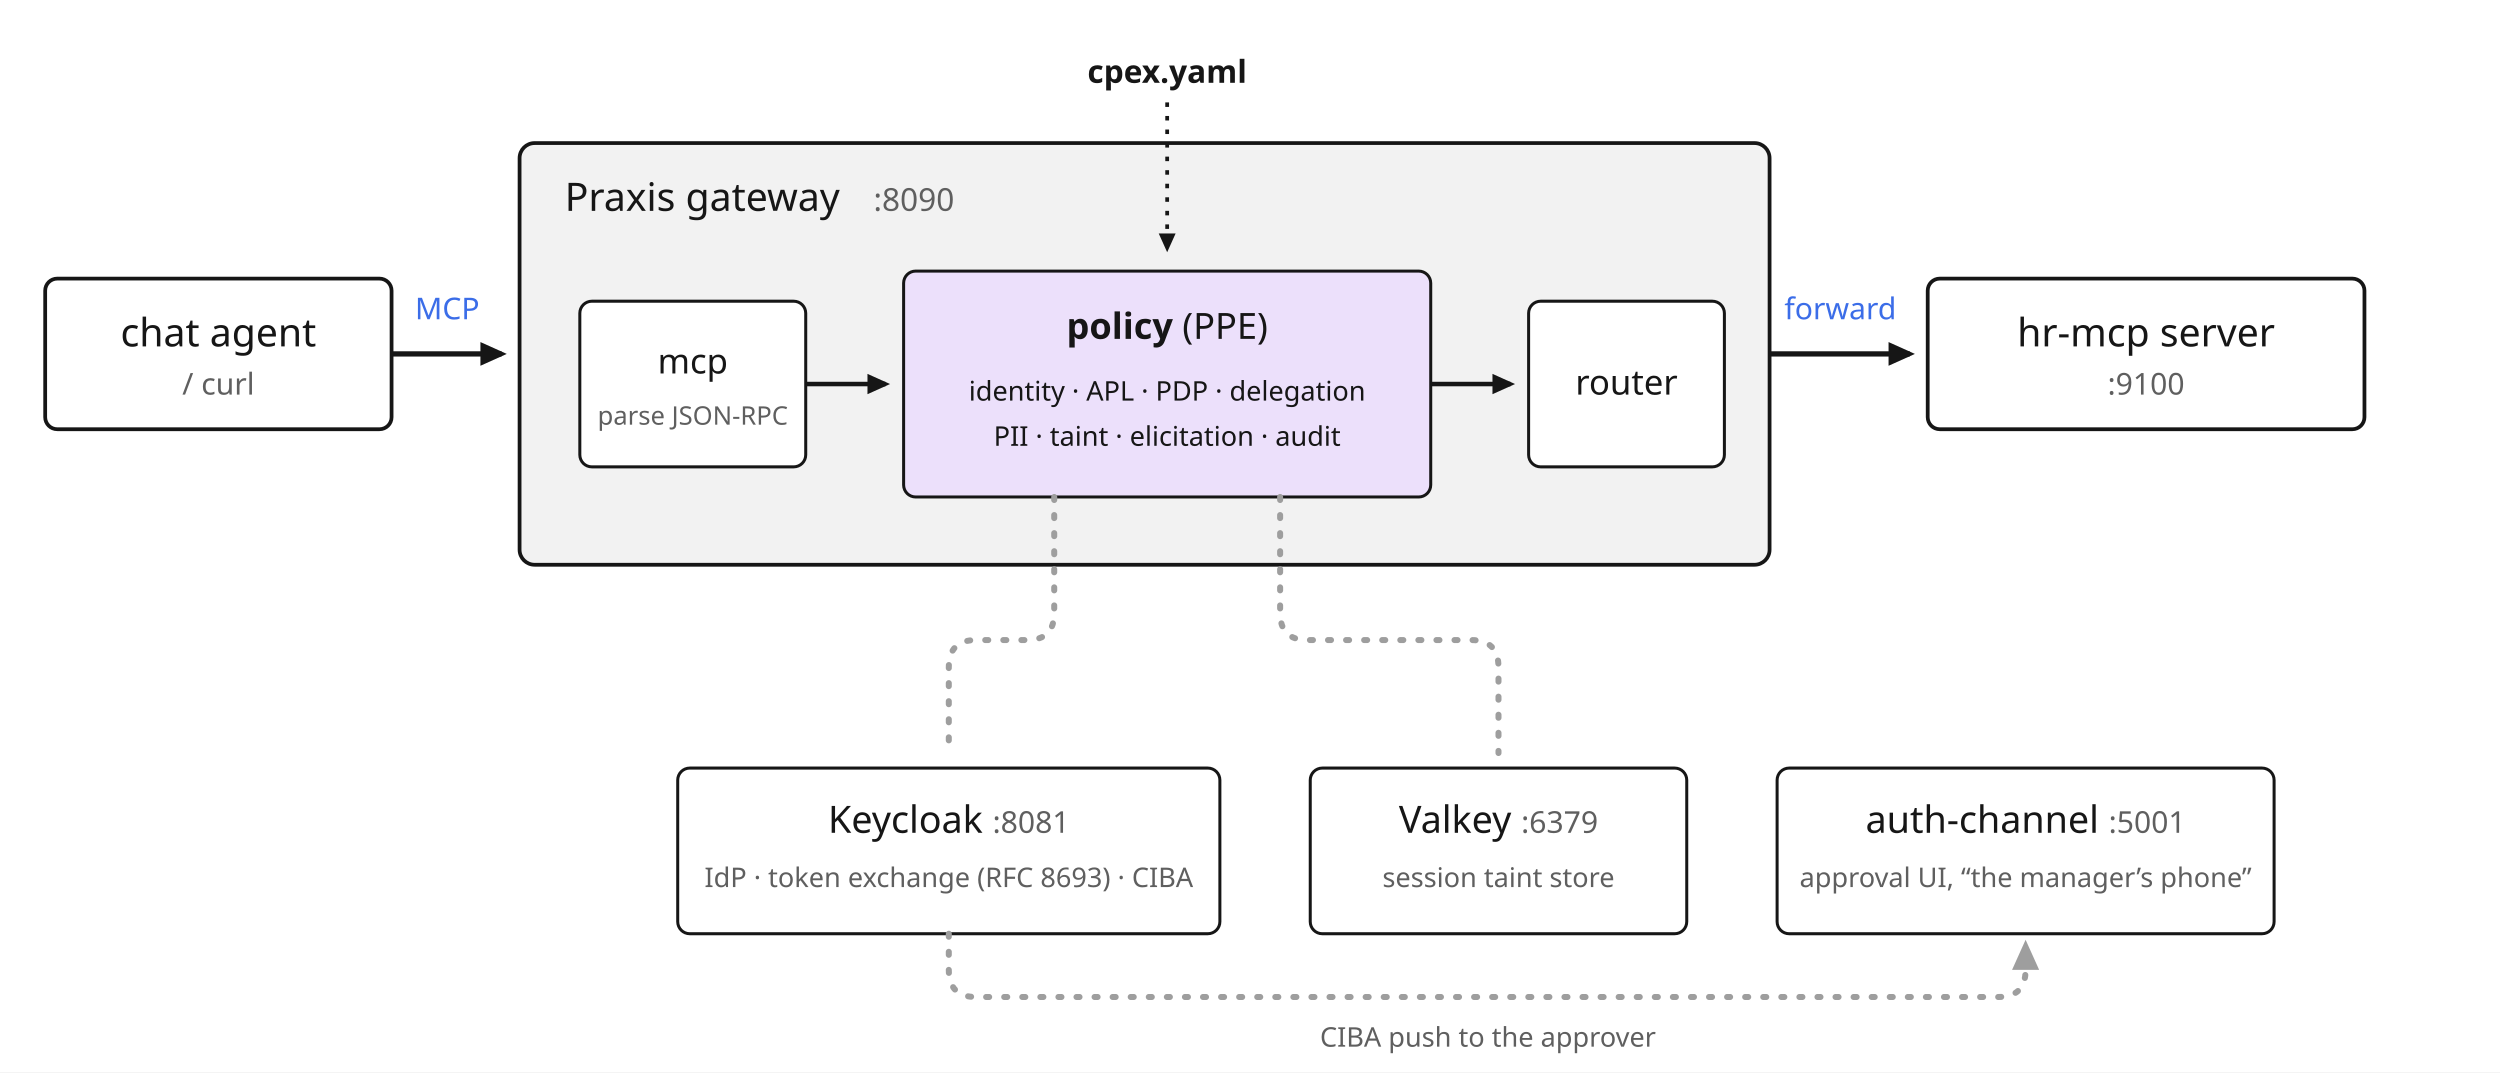
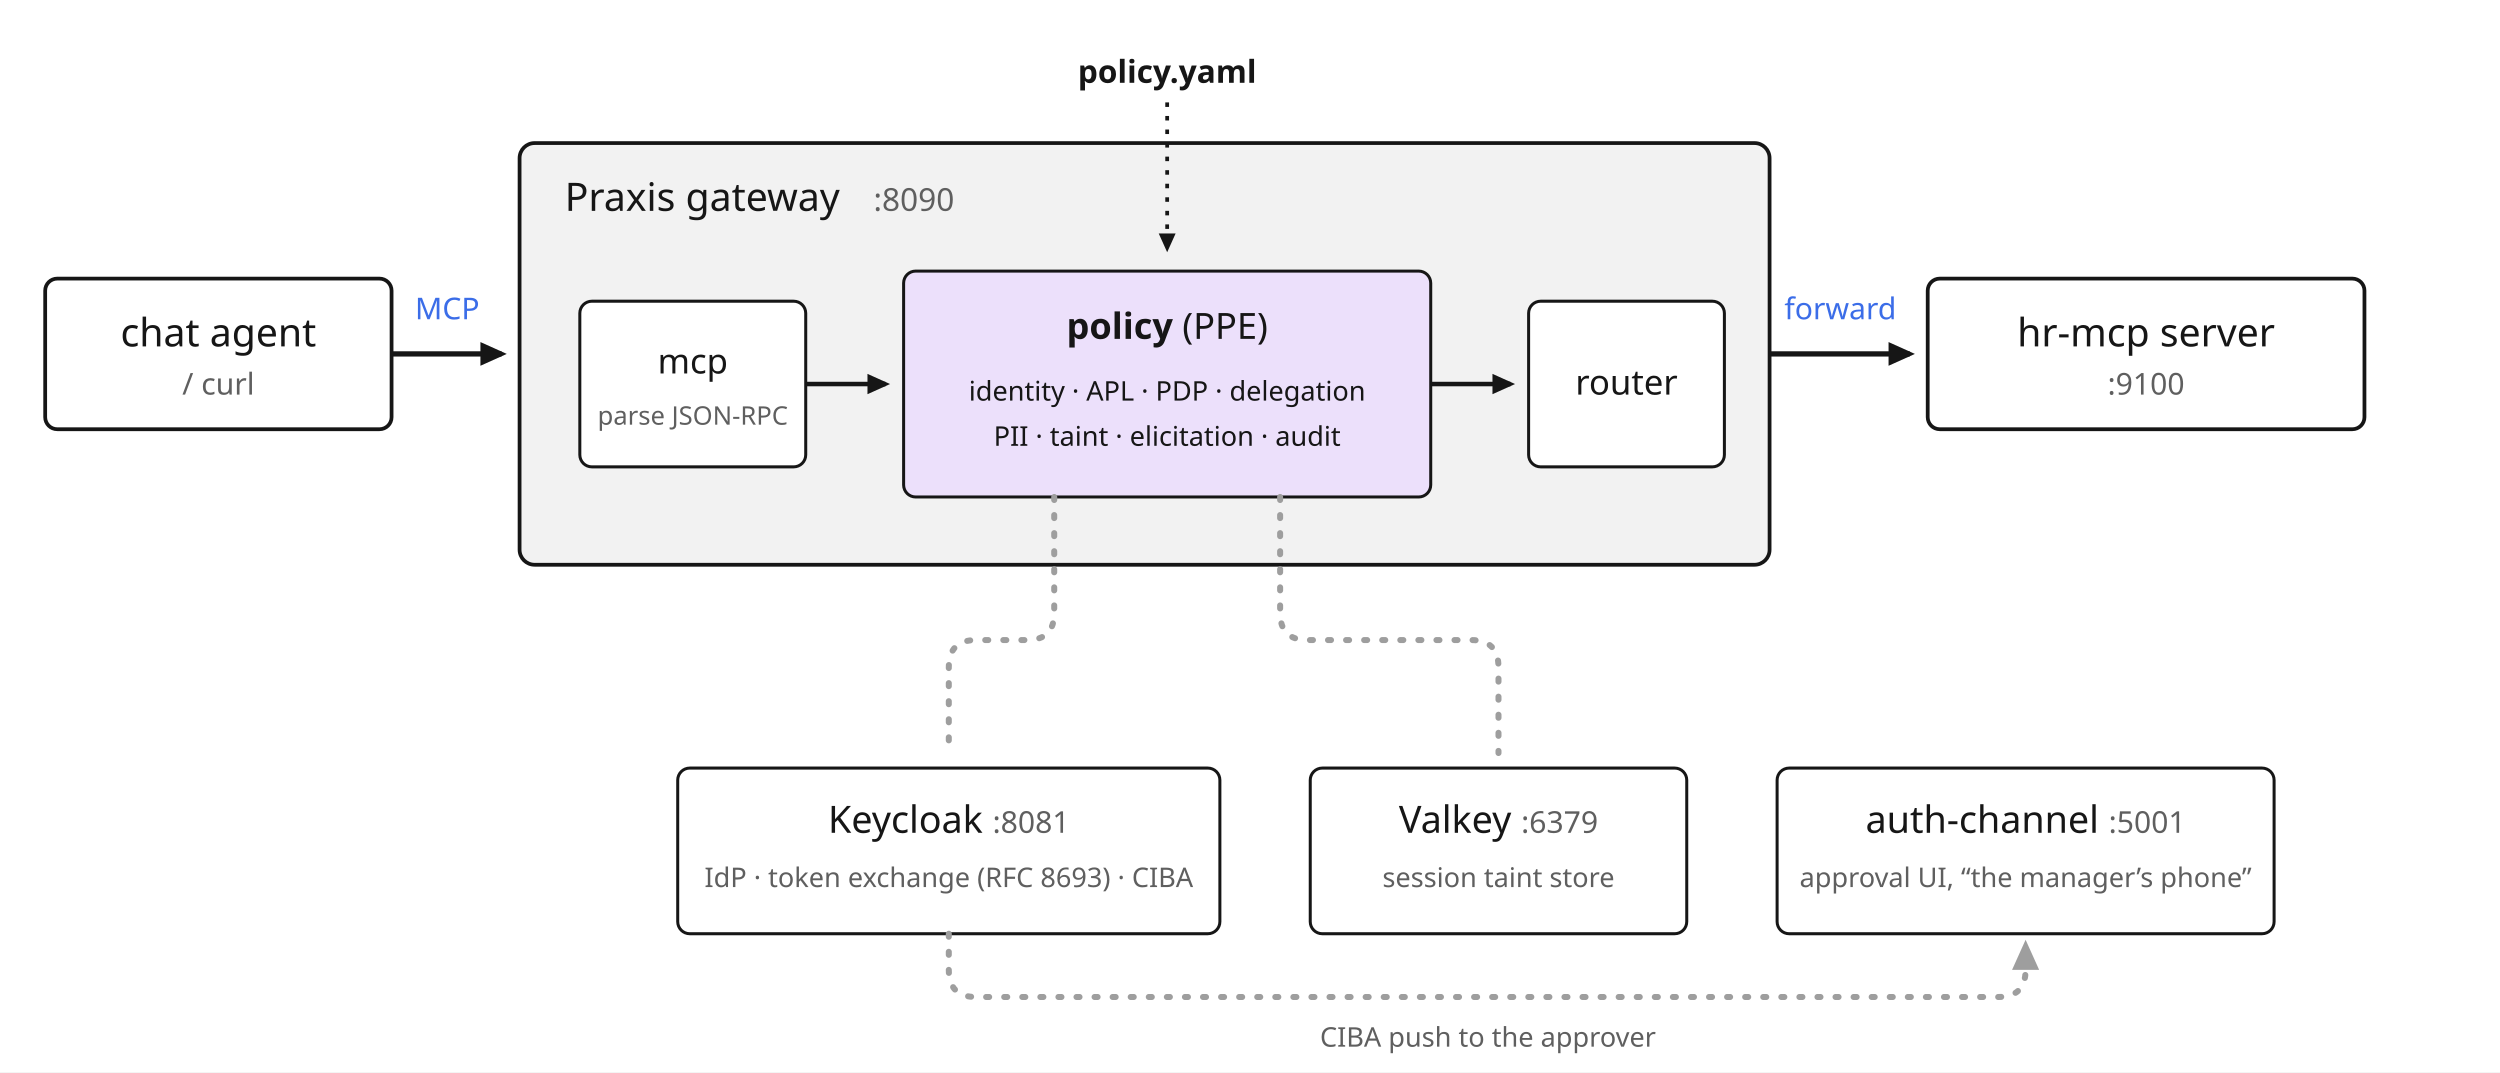
<svg xmlns="http://www.w3.org/2000/svg" viewBox="0 0 1660 712" font-family="IBM Plex Sans">
  <defs>
    <marker id="ah" markerWidth="6" markerHeight="5" refX="4" refY="2.25" orient="auto">
      <path d="M0,0 L5,2.25 L0,4.5 z" fill="#161616" />
    </marker>
    <marker id="ahg" markerWidth="6" markerHeight="5" refX="4" refY="2.25" orient="auto">
      <path d="M0,0 L5,2.25 L0,4.5 z" fill="#9e9e9e" />
    </marker>
  </defs>
  <rect width="1660" height="712" fill="#ffffff" />
  <rect x="30" y="185" width="230" height="100" rx="8" fill="#ffffff" stroke="#161616" stroke-width="2.5" />
  <text x="145" y="230" font-size="26" fill="#161616" text-anchor="middle">chat agent</text>
  <text x="145" y="262" font-size="20" fill="#5f5f5f" text-anchor="middle" font-family="IBM Plex Mono">/ curl</text>
  <line x1="260" y1="235" x2="333" y2="235" stroke="#161616" stroke-width="3.5" marker-end="url(#ah)" />
  <text x="297" y="212" font-size="20" fill="#3b6de8" text-anchor="middle" font-family="IBM Plex Mono">MCP</text>
  <rect x="345" y="95" width="830" height="280" rx="10" fill="#f2f2f2" stroke="#161616" stroke-width="2.5" />
  <text x="375" y="140" font-size="26" fill="#161616">Praxis gateway</text>
  <text x="580" y="140" font-size="21" fill="#5f5f5f" font-family="IBM Plex Mono">:8090</text>
-   <text x="775" y="55" font-size="21" fill="#161616" text-anchor="middle" font-family="IBM Plex Mono" font-weight="600">cpex.yaml</text>
+   <text x="775" y="55" font-size="21" fill="#161616" text-anchor="middle" font-family="IBM Plex Mono" font-weight="600">policy.yaml</text>
  <line x1="775" y1="68" x2="775" y2="165" stroke="#161616" stroke-width="2.5" stroke-dasharray="3 6" marker-end="url(#ah)" />
  <rect x="385" y="200" width="150" height="110" rx="8" fill="#ffffff" stroke="#161616" stroke-width="2" />
  <text x="460" y="248" font-size="23" fill="#161616" text-anchor="middle" font-family="IBM Plex Mono">mcp</text>
  <text x="460" y="282" font-size="17" fill="#5f5f5f" text-anchor="middle">parse JSON-RPC</text>
  <line x1="535" y1="255" x2="588" y2="255" stroke="#161616" stroke-width="3" marker-end="url(#ah)" />
  <rect x="600" y="180" width="350" height="150" rx="8" fill="#ece0fb" stroke="#161616" stroke-width="2" />
  <text x="775" y="225" font-size="24" fill="#161616" text-anchor="middle">
    <tspan font-family="IBM Plex Mono" font-weight="600">policy</tspan>  (PPE)</text>
  <text x="775" y="266" font-size="18" fill="#161616" text-anchor="middle">identity · APL · PDP · delegation</text>
  <text x="775" y="296" font-size="18" fill="#161616" text-anchor="middle">PII · taint · elicitation · audit</text>
  <line x1="950" y1="255" x2="1003" y2="255" stroke="#161616" stroke-width="3" marker-end="url(#ah)" />
  <rect x="1015" y="200" width="130" height="110" rx="8" fill="#ffffff" stroke="#161616" stroke-width="2" />
  <text x="1080" y="262" font-size="23" fill="#161616" text-anchor="middle" font-family="IBM Plex Mono">router</text>
  <line x1="1175" y1="235" x2="1268" y2="235" stroke="#161616" stroke-width="3.5" marker-end="url(#ah)" />
  <text x="1222" y="212" font-size="20" fill="#3b6de8" text-anchor="middle" font-family="IBM Plex Mono">forward</text>
  <rect x="1280" y="185" width="290" height="100" rx="8" fill="#ffffff" stroke="#161616" stroke-width="2.5" />
  <text x="1425" y="230" font-size="26" fill="#161616" text-anchor="middle">hr-mcp server</text>
  <text x="1425" y="262" font-size="20" fill="#5f5f5f" text-anchor="middle" font-family="IBM Plex Mono">:9100</text>
  <path d="M 700 330 V 407 Q 700 425 682 425 H 648 Q 630 425 630 443 V 500" fill="none" stroke="#9e9e9e" stroke-width="4" stroke-dasharray="2 10" stroke-linecap="round" />
  <path d="M 850 330 V 407 Q 850 425 868 425 H 977 Q 995 425 995 443 V 500" fill="none" stroke="#9e9e9e" stroke-width="4" stroke-dasharray="2 10" stroke-linecap="round" />
  <rect x="450" y="510" width="360" height="110" rx="8" fill="#ffffff" stroke="#161616" stroke-width="2" />
  <text x="630" y="553" font-size="25" fill="#161616" text-anchor="middle">Keycloak <tspan font-size="20" fill="#5f5f5f" font-family="IBM Plex Mono">:8081</tspan>
  </text>
  <text x="630" y="589" font-size="18" fill="#5f5f5f" text-anchor="middle">IdP · token exchange (RFC 8693) · CIBA</text>
  <rect x="870" y="510" width="250" height="110" rx="8" fill="#ffffff" stroke="#161616" stroke-width="2" />
  <text x="995" y="553" font-size="25" fill="#161616" text-anchor="middle">Valkey <tspan font-size="20" fill="#5f5f5f" font-family="IBM Plex Mono">:6379</tspan>
  </text>
  <text x="995" y="589" font-size="18" fill="#5f5f5f" text-anchor="middle">session taint store</text>
  <rect x="1180" y="510" width="330" height="110" rx="8" fill="#ffffff" stroke="#161616" stroke-width="2" />
  <text x="1345" y="553" font-size="25" fill="#161616" text-anchor="middle">auth-channel <tspan font-size="20" fill="#5f5f5f" font-family="IBM Plex Mono">:5001</tspan>
  </text>
  <text x="1345" y="589" font-size="18" fill="#5f5f5f" text-anchor="middle">approval UI, “the manager’s phone”</text>
  <path d="M 630 620 V 644 Q 630 662 648 662 H 1327 Q 1345 662 1345 644 V 628" fill="none" stroke="#9e9e9e" stroke-width="4" stroke-dasharray="2 10" stroke-linecap="round" marker-end="url(#ahg)" />
  <text x="988" y="695" font-size="18" fill="#5f5f5f" text-anchor="middle">CIBA push to the approver</text>
</svg>
